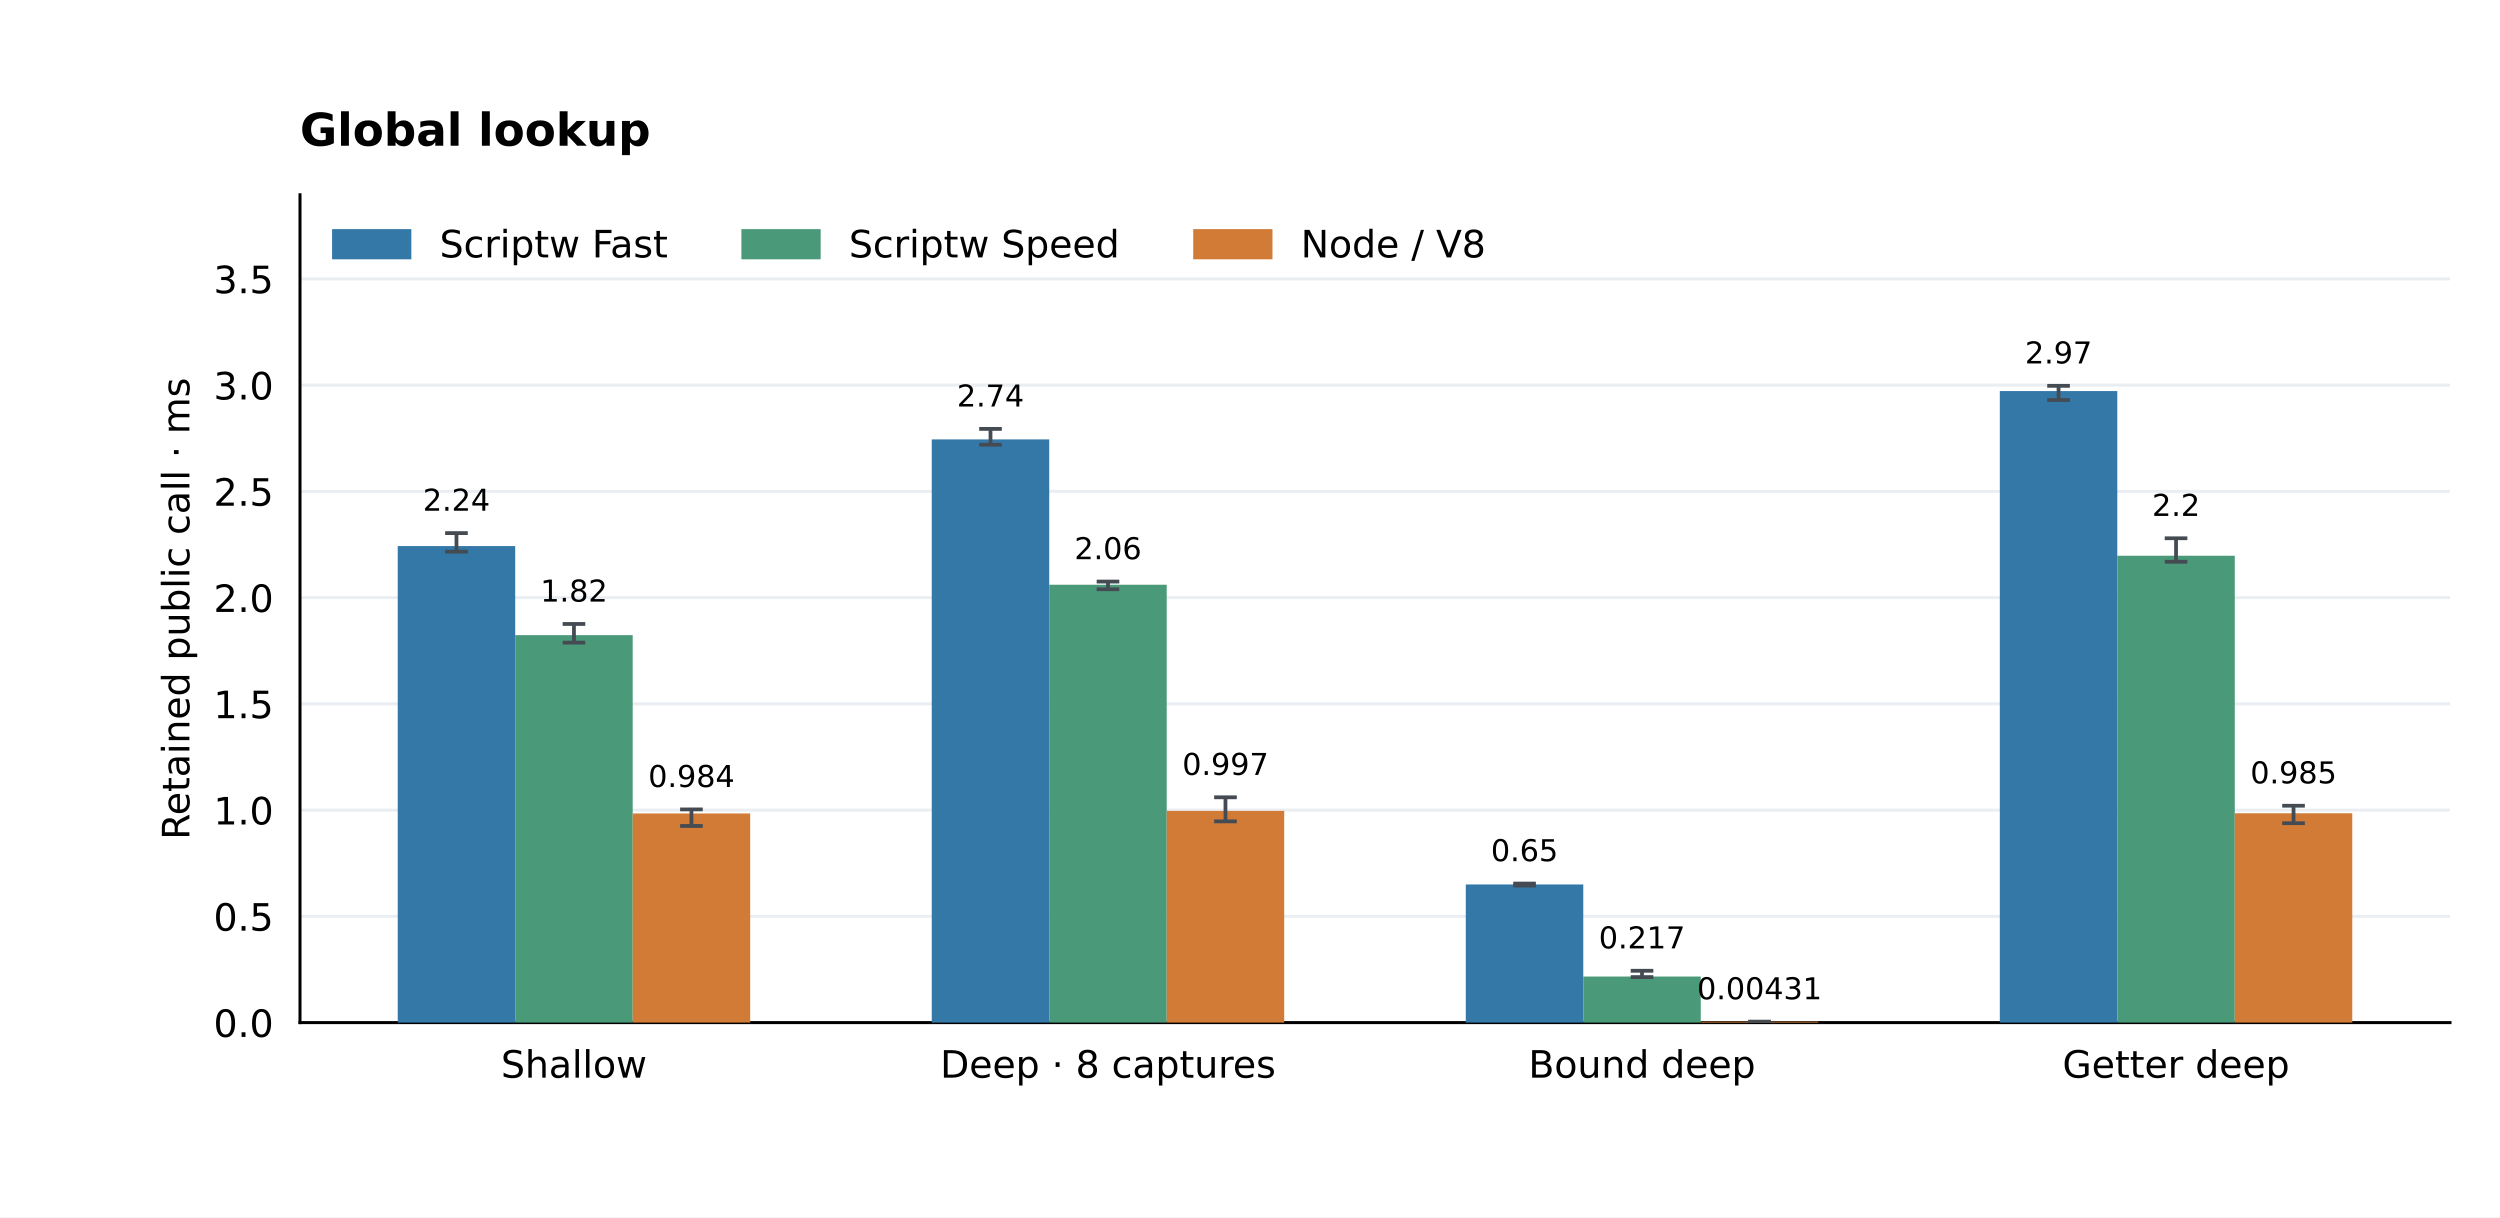
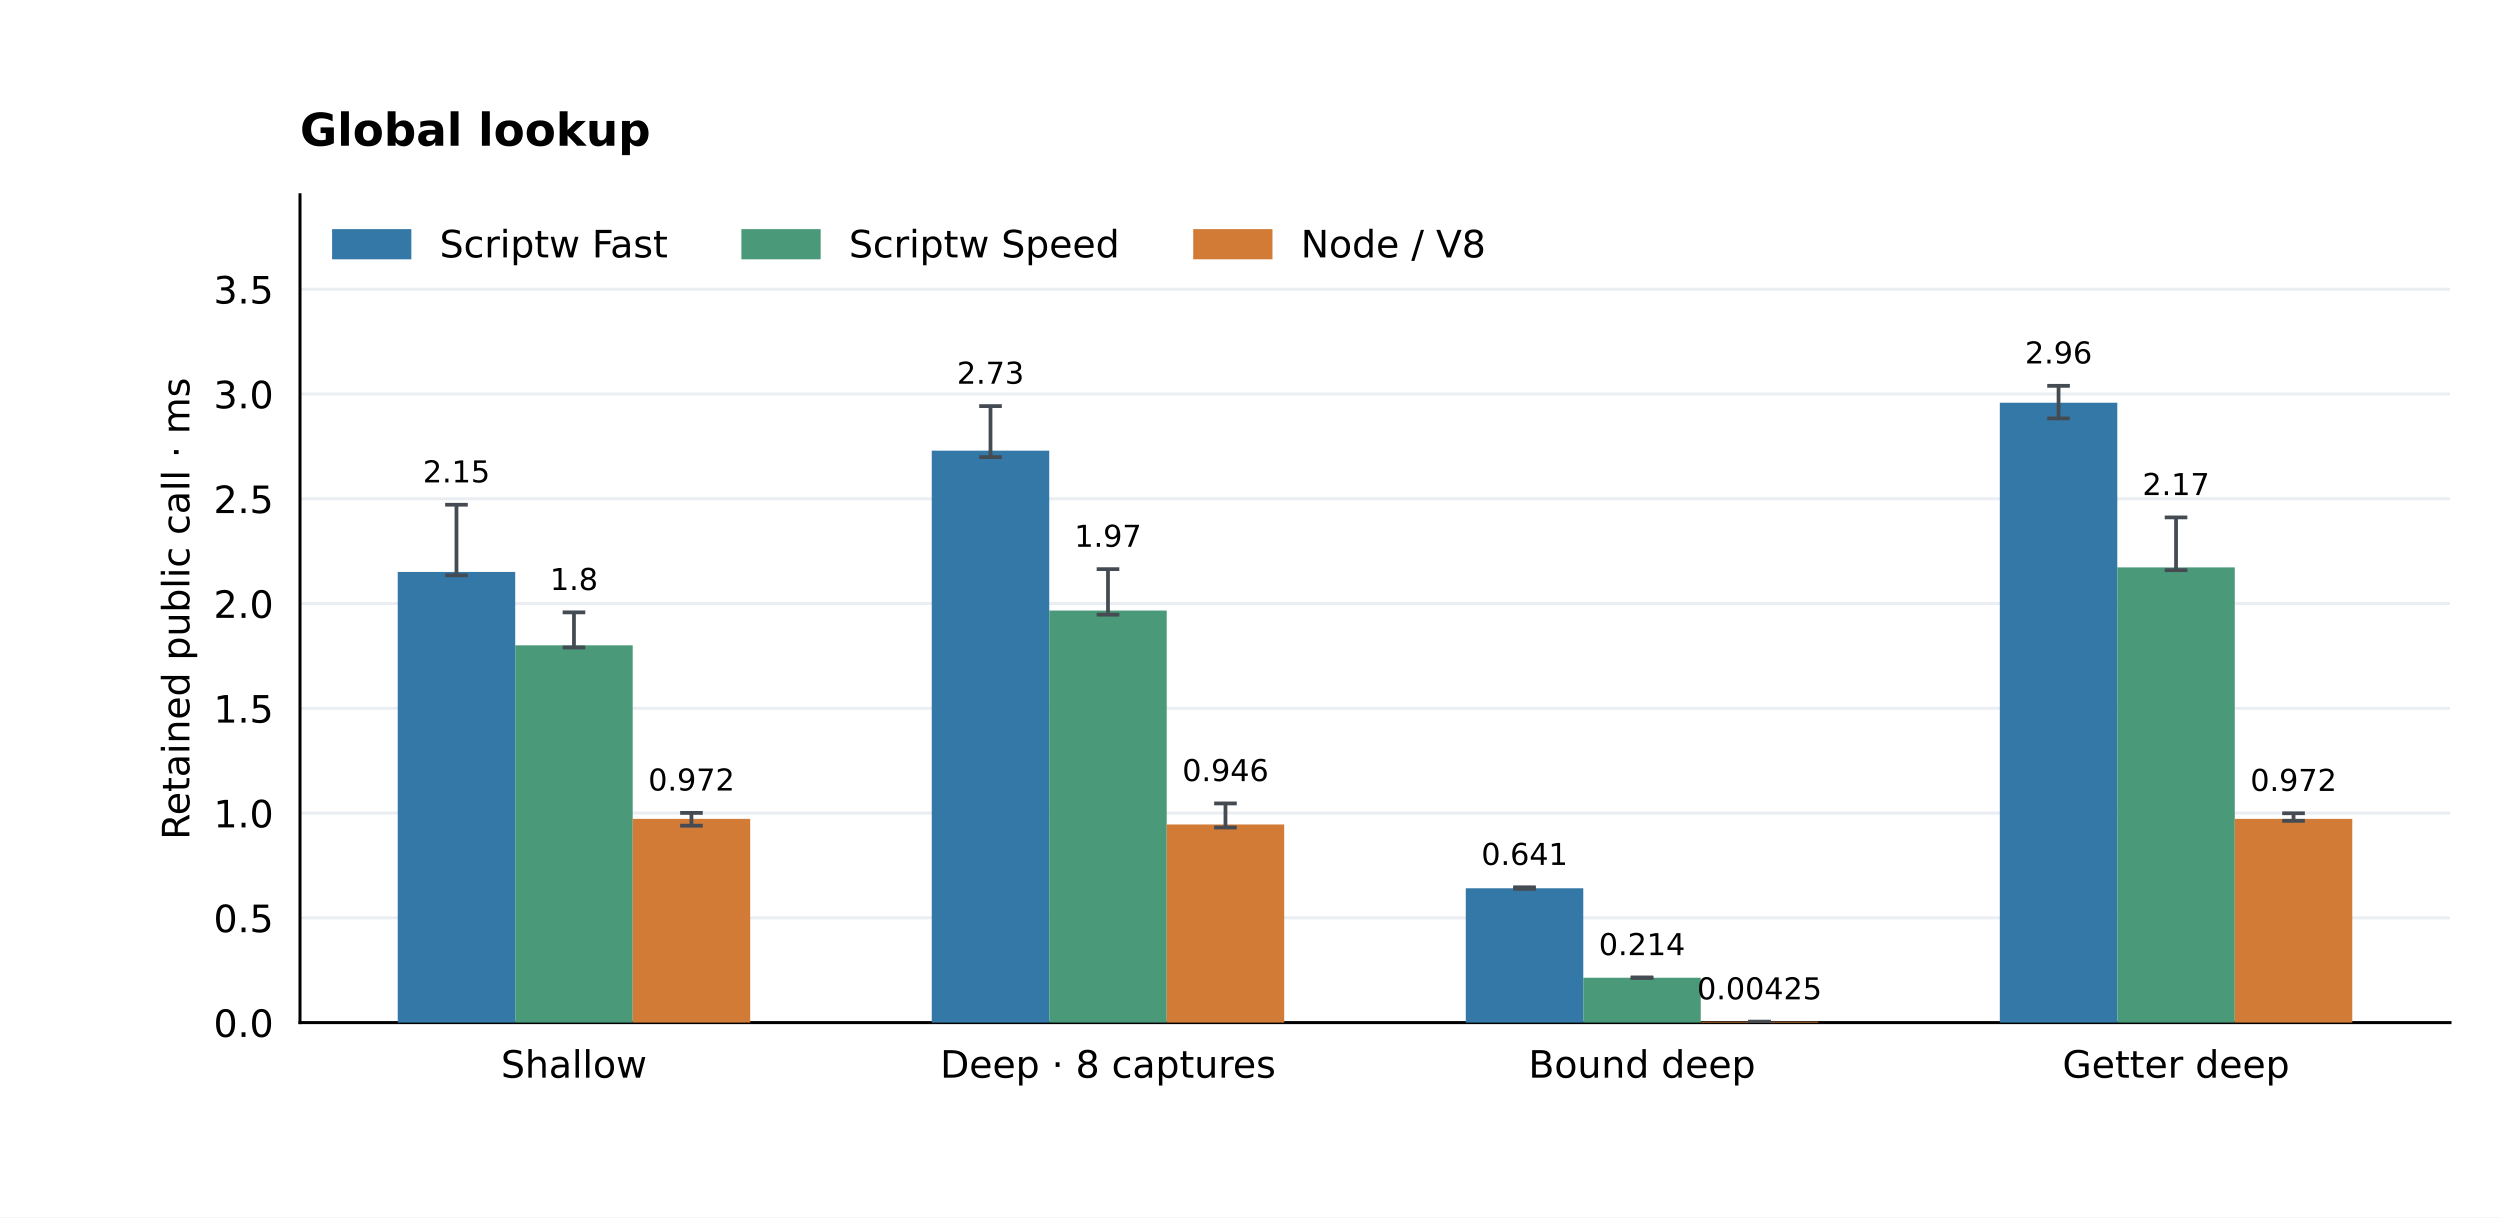
<svg xmlns="http://www.w3.org/2000/svg" xmlns:xlink="http://www.w3.org/1999/xlink" width="662.4pt" height="322.56pt" viewBox="0 0 662.4 322.56" version="1.1">
  <defs>
    <style type="text/css">*{stroke-linejoin: round; stroke-linecap: butt}</style>
  </defs>
  <g id="figure_1">
    <g id="patch_1">
      <path d="M 0 322.56 L 662.4 322.56 L 662.4 0 L 0 0 z " style="fill: #ffffff" />
    </g>
    <g id="axes_1">
      <g id="patch_2">
        <path d="M 79.488 270.95 L 649.152 270.95 L 649.152 51.61 L 79.488 51.61 z " style="fill: #ffffff" />
      </g>
      <g id="matplotlib.axis_1">
        <g id="xtick_1">
          <g id="line2d_1" />
          <g id="text_1">
            <text style="font-size: 10px; font-family: 'DejaVu Sans'; text-anchor: middle" x="152.076" y="285.549" transform="rotate(-0 152.0756 285.5488)">Shallow</text>
          </g>
        </g>
        <g id="xtick_2">
          <g id="line2d_2" />
          <g id="text_2">
            <text style="font-size: 10px; font-family: 'DejaVu Sans'; text-anchor: middle" x="293.572" y="285.548" transform="rotate(-0 293.5719 285.5481)">Deep · 8 captures</text>
          </g>
        </g>
        <g id="xtick_3">
          <g id="line2d_3" />
          <g id="text_3">
            <text style="font-size: 10px; font-family: 'DejaVu Sans'; text-anchor: middle" x="435.068" y="285.549" transform="rotate(-0 435.0681 285.5488)">Bound deep</text>
          </g>
        </g>
        <g id="xtick_4">
          <g id="line2d_4" />
          <g id="text_4">
            <text style="font-size: 10px; font-family: 'DejaVu Sans'; text-anchor: middle" x="576.564" y="285.549" transform="rotate(-0 576.5644 285.5488)">Getter deep</text>
          </g>
        </g>
      </g>
      <g id="matplotlib.axis_2">
        <g id="ytick_1">
          <g id="line2d_5">
            <path d="M 79.488 270.95 L 649.152 270.95 " clip-path="url(#p67794a1c8d)" style="fill: none; stroke: #eaeef2; stroke-width: 0.8; stroke-linecap: square" />
          </g>
          <g id="line2d_6" />
          <g id="text_5">
            <text style="font-size: 10px; font-family: 'DejaVu Sans'; text-anchor: end" x="72.488" y="274.749" transform="rotate(-0 72.488 274.7492)">0.0</text>
          </g>
        </g>
        <g id="ytick_2">
          <g id="line2d_7">
-             <path d="M 79.488 242.799 L 649.152 242.799 " clip-path="url(#p67794a1c8d)" style="fill: none; stroke: #eaeef2; stroke-width: 0.8; stroke-linecap: square" />
+             <path d="M 79.488 243.19 L 649.152 243.19 " clip-path="url(#p67794a1c8d)" style="fill: none; stroke: #eaeef2; stroke-width: 0.8; stroke-linecap: square" />
          </g>
          <g id="line2d_8" />
          <g id="text_6">
-             <text style="font-size: 10px; font-family: 'DejaVu Sans'; text-anchor: end" x="72.488" y="246.598" transform="rotate(-0 72.488 246.5981)">0.5</text>
+             <text style="font-size: 10px; font-family: 'DejaVu Sans'; text-anchor: end" x="72.488" y="246.989" transform="rotate(-0 72.488 246.9891)">0.5</text>
          </g>
        </g>
        <g id="ytick_3">
          <g id="line2d_9">
-             <path d="M 79.488 214.648 L 649.152 214.648 " clip-path="url(#p67794a1c8d)" style="fill: none; stroke: #eaeef2; stroke-width: 0.8; stroke-linecap: square" />
+             <path d="M 79.488 215.43 L 649.152 215.43 " clip-path="url(#p67794a1c8d)" style="fill: none; stroke: #eaeef2; stroke-width: 0.8; stroke-linecap: square" />
          </g>
          <g id="line2d_10" />
          <g id="text_7">
-             <text style="font-size: 10px; font-family: 'DejaVu Sans'; text-anchor: end" x="72.488" y="218.447" transform="rotate(-0 72.488 218.4471)">1.0</text>
+             <text style="font-size: 10px; font-family: 'DejaVu Sans'; text-anchor: end" x="72.488" y="219.229" transform="rotate(-0 72.488 219.2291)">1.0</text>
          </g>
        </g>
        <g id="ytick_4">
          <g id="line2d_11">
-             <path d="M 79.488 186.497 L 649.152 186.497 " clip-path="url(#p67794a1c8d)" style="fill: none; stroke: #eaeef2; stroke-width: 0.8; stroke-linecap: square" />
+             <path d="M 79.488 187.67 L 649.152 187.67 " clip-path="url(#p67794a1c8d)" style="fill: none; stroke: #eaeef2; stroke-width: 0.8; stroke-linecap: square" />
          </g>
          <g id="line2d_12" />
          <g id="text_8">
-             <text style="font-size: 10px; font-family: 'DejaVu Sans'; text-anchor: end" x="72.488" y="190.296" transform="rotate(-0 72.488 190.296)">1.5</text>
+             <text style="font-size: 10px; font-family: 'DejaVu Sans'; text-anchor: end" x="72.488" y="191.469" transform="rotate(-0 72.488 191.469)">1.5</text>
          </g>
        </g>
        <g id="ytick_5">
          <g id="line2d_13">
-             <path d="M 79.488 158.346 L 649.152 158.346 " clip-path="url(#p67794a1c8d)" style="fill: none; stroke: #eaeef2; stroke-width: 0.8; stroke-linecap: square" />
+             <path d="M 79.488 159.91 L 649.152 159.91 " clip-path="url(#p67794a1c8d)" style="fill: none; stroke: #eaeef2; stroke-width: 0.8; stroke-linecap: square" />
          </g>
          <g id="line2d_14" />
          <g id="text_9">
-             <text style="font-size: 10px; font-family: 'DejaVu Sans'; text-anchor: end" x="72.488" y="162.145" transform="rotate(-0 72.488 162.1449)">2.0</text>
+             <text style="font-size: 10px; font-family: 'DejaVu Sans'; text-anchor: end" x="72.488" y="163.709" transform="rotate(-0 72.488 163.7089)">2.0</text>
          </g>
        </g>
        <g id="ytick_6">
          <g id="line2d_15">
-             <path d="M 79.488 130.195 L 649.152 130.195 " clip-path="url(#p67794a1c8d)" style="fill: none; stroke: #eaeef2; stroke-width: 0.8; stroke-linecap: square" />
+             <path d="M 79.488 132.15 L 649.152 132.15 " clip-path="url(#p67794a1c8d)" style="fill: none; stroke: #eaeef2; stroke-width: 0.8; stroke-linecap: square" />
          </g>
          <g id="line2d_16" />
          <g id="text_10">
-             <text style="font-size: 10px; font-family: 'DejaVu Sans'; text-anchor: end" x="72.488" y="133.994" transform="rotate(-0 72.488 133.9938)">2.5</text>
+             <text style="font-size: 10px; font-family: 'DejaVu Sans'; text-anchor: end" x="72.488" y="135.949" transform="rotate(-0 72.488 135.9488)">2.5</text>
          </g>
        </g>
        <g id="ytick_7">
          <g id="line2d_17">
-             <path d="M 79.488 102.044 L 649.152 102.044 " clip-path="url(#p67794a1c8d)" style="fill: none; stroke: #eaeef2; stroke-width: 0.8; stroke-linecap: square" />
+             <path d="M 79.488 104.39 L 649.152 104.39 " clip-path="url(#p67794a1c8d)" style="fill: none; stroke: #eaeef2; stroke-width: 0.8; stroke-linecap: square" />
          </g>
          <g id="line2d_18" />
          <g id="text_11">
-             <text style="font-size: 10px; font-family: 'DejaVu Sans'; text-anchor: end" x="72.488" y="105.843" transform="rotate(-0 72.488 105.8427)">3.0</text>
+             <text style="font-size: 10px; font-family: 'DejaVu Sans'; text-anchor: end" x="72.488" y="108.189" transform="rotate(-0 72.488 108.1887)">3.0</text>
          </g>
        </g>
        <g id="ytick_8">
          <g id="line2d_19">
-             <path d="M 79.488 73.893 L 649.152 73.893 " clip-path="url(#p67794a1c8d)" style="fill: none; stroke: #eaeef2; stroke-width: 0.8; stroke-linecap: square" />
+             <path d="M 79.488 76.63 L 649.152 76.63 " clip-path="url(#p67794a1c8d)" style="fill: none; stroke: #eaeef2; stroke-width: 0.8; stroke-linecap: square" />
          </g>
          <g id="line2d_20" />
          <g id="text_12">
-             <text style="font-size: 10px; font-family: 'DejaVu Sans'; text-anchor: end" x="72.488" y="77.692" transform="rotate(-0 72.488 77.69164)">3.5</text>
+             <text style="font-size: 10px; font-family: 'DejaVu Sans'; text-anchor: end" x="72.488" y="80.429" transform="rotate(-0 72.488 80.42863)">3.5</text>
          </g>
        </g>
        <g id="text_13">
          <text style="font-size: 10px; font-family: 'DejaVu Sans'; text-anchor: middle" x="50.183" y="161.28" transform="rotate(-90 50.18253 161.28)">Retained public call · ms</text>
        </g>
      </g>
      <g id="patch_3">
        <path d="M 79.488 270.95 L 79.488 51.61 " style="fill: none; stroke: #000000; stroke-width: 0.8; stroke-linejoin: miter; stroke-linecap: square" />
      </g>
      <g id="patch_4">
        <path d="M 79.488 270.95 L 649.152 270.95 " style="fill: none; stroke: #000000; stroke-width: 0.8; stroke-linejoin: miter; stroke-linecap: square" />
      </g>
      <g id="patch_5">
-         <path d="M 105.382 270.95 L 136.511 270.95 L 136.511 144.679 L 105.382 144.679 z " clip-path="url(#p67794a1c8d)" style="fill: #3478a8" />
+         <path d="M 105.382 270.95 L 136.511 270.95 L 136.511 151.531 L 105.382 151.531 z " clip-path="url(#p67794a1c8d)" style="fill: #3478a8" />
      </g>
      <g id="text_14">
-         <text style="font-size: 8px; font-family: 'DejaVu Sans'; text-anchor: middle" x="120.946" y="135.325" transform="rotate(-0 120.9464 135.3254)">2.24</text>
+         <text style="font-size: 8px; font-family: 'DejaVu Sans'; text-anchor: middle" x="120.946" y="127.813" transform="rotate(-0 120.9464 127.813)">2.15</text>
      </g>
      <g id="patch_6">
-         <path d="M 246.878 270.95 L 278.007 270.95 L 278.007 116.431 L 246.878 116.431 z " clip-path="url(#p67794a1c8d)" style="fill: #3478a8" />
+         <path d="M 246.878 270.95 L 278.007 270.95 L 278.007 119.406 L 246.878 119.406 z " clip-path="url(#p67794a1c8d)" style="fill: #3478a8" />
      </g>
      <g id="text_15">
-         <text style="font-size: 8px; font-family: 'DejaVu Sans'; text-anchor: middle" x="262.443" y="107.722" transform="rotate(-0 262.4427 107.7221)">2.74</text>
+         <text style="font-size: 8px; font-family: 'DejaVu Sans'; text-anchor: middle" x="262.443" y="101.674" transform="rotate(-0 262.4427 101.6744)">2.73</text>
      </g>
      <g id="patch_7">
-         <path d="M 388.374 270.95 L 419.504 270.95 L 419.504 234.345 L 388.374 234.345 z " clip-path="url(#p67794a1c8d)" style="fill: #3478a8" />
+         <path d="M 388.374 270.95 L 419.504 270.95 L 419.504 235.348 L 388.374 235.348 z " clip-path="url(#p67794a1c8d)" style="fill: #3478a8" />
      </g>
      <g id="text_16">
-         <text style="font-size: 8px; font-family: 'DejaVu Sans'; text-anchor: middle" x="403.939" y="228.184" transform="rotate(-0 403.939 228.1837)">0.65</text>
+         <text style="font-size: 8px; font-family: 'DejaVu Sans'; text-anchor: middle" x="403.939" y="229.171" transform="rotate(-0 403.939 229.171)">0.641</text>
      </g>
      <g id="patch_8">
-         <path d="M 529.871 270.95 L 561 270.95 L 561 103.613 L 529.871 103.613 z " clip-path="url(#p67794a1c8d)" style="fill: #3478a8" />
+         <path d="M 529.871 270.95 L 561 270.95 L 561 106.702 L 529.871 106.702 z " clip-path="url(#p67794a1c8d)" style="fill: #3478a8" />
      </g>
      <g id="text_17">
-         <text style="font-size: 8px; font-family: 'DejaVu Sans'; text-anchor: middle" x="545.435" y="96.305" transform="rotate(-0 545.4352 96.30483)">2.97</text>
+         <text style="font-size: 8px; font-family: 'DejaVu Sans'; text-anchor: middle" x="545.435" y="96.305" transform="rotate(-0 545.4352 96.30483)">2.96</text>
      </g>
      <g id="patch_9">
-         <path d="M 136.511 270.95 L 167.64 270.95 L 167.64 168.279 L 136.511 168.279 z " clip-path="url(#p67794a1c8d)" style="fill: #4a9a79" />
+         <path d="M 136.511 270.95 L 167.64 270.95 L 167.64 170.98 L 136.511 170.98 z " clip-path="url(#p67794a1c8d)" style="fill: #4a9a79" />
      </g>
      <g id="text_18">
-         <text style="font-size: 8px; font-family: 'DejaVu Sans'; text-anchor: middle" x="152.076" y="159.407" transform="rotate(-0 152.0756 159.4071)">1.82</text>
+         <text style="font-size: 8px; font-family: 'DejaVu Sans'; text-anchor: middle" x="152.076" y="156.33" transform="rotate(-0 152.0756 156.3296)">1.8</text>
      </g>
      <g id="patch_10">
-         <path d="M 278.007 270.95 L 309.136 270.95 L 309.136 154.926 L 278.007 154.926 z " clip-path="url(#p67794a1c8d)" style="fill: #4a9a79" />
+         <path d="M 278.007 270.95 L 309.136 270.95 L 309.136 161.766 L 278.007 161.766 z " clip-path="url(#p67794a1c8d)" style="fill: #4a9a79" />
      </g>
      <g id="text_19">
-         <text style="font-size: 8px; font-family: 'DejaVu Sans'; text-anchor: middle" x="293.572" y="148.171" transform="rotate(-0 293.5719 148.171)">2.06</text>
+         <text style="font-size: 8px; font-family: 'DejaVu Sans'; text-anchor: middle" x="293.572" y="144.878" transform="rotate(-0 293.5719 144.8785)">1.97</text>
      </g>
      <g id="patch_11">
-         <path d="M 419.504 270.95 L 450.633 270.95 L 450.633 258.738 L 419.504 258.738 z " clip-path="url(#p67794a1c8d)" style="fill: #4a9a79" />
+         <path d="M 419.504 270.95 L 450.633 270.95 L 450.633 259.056 L 419.504 259.056 z " clip-path="url(#p67794a1c8d)" style="fill: #4a9a79" />
      </g>
      <g id="text_20">
-         <text style="font-size: 8px; font-family: 'DejaVu Sans'; text-anchor: middle" x="435.068" y="251.291" transform="rotate(-0 435.0681 251.2906)">0.217</text>
+         <text style="font-size: 8px; font-family: 'DejaVu Sans'; text-anchor: middle" x="435.068" y="253.065" transform="rotate(-0 435.0681 253.0645)">0.214</text>
      </g>
      <g id="patch_12">
-         <path d="M 561 270.95 L 592.129 270.95 L 592.129 147.244 L 561 147.244 z " clip-path="url(#p67794a1c8d)" style="fill: #4a9a79" />
+         <path d="M 561 270.95 L 592.129 270.95 L 592.129 150.338 L 561 150.338 z " clip-path="url(#p67794a1c8d)" style="fill: #4a9a79" />
      </g>
      <g id="text_21">
-         <text style="font-size: 8px; font-family: 'DejaVu Sans'; text-anchor: middle" x="576.564" y="136.697" transform="rotate(-0 576.5644 136.6972)">2.2</text>
+         <text style="font-size: 8px; font-family: 'DejaVu Sans'; text-anchor: middle" x="576.564" y="131.165" transform="rotate(-0 576.5644 131.1651)">2.17</text>
      </g>
      <g id="patch_13">
-         <path d="M 167.64 270.95 L 198.769 270.95 L 198.769 215.537 L 167.64 215.537 z " clip-path="url(#p67794a1c8d)" style="fill: #d17b36" />
+         <path d="M 167.64 270.95 L 198.769 270.95 L 198.769 216.972 L 167.64 216.972 z " clip-path="url(#p67794a1c8d)" style="fill: #d17b36" />
      </g>
      <g id="text_22">
-         <text style="font-size: 8px; font-family: 'DejaVu Sans'; text-anchor: middle" x="183.205" y="208.533" transform="rotate(-0 183.2048 208.5334)">0.984</text>
+         <text style="font-size: 8px; font-family: 'DejaVu Sans'; text-anchor: middle" x="183.205" y="209.464" transform="rotate(-0 183.2048 209.4645)">0.972</text>
      </g>
      <g id="patch_14">
-         <path d="M 309.136 270.95 L 340.266 270.95 L 340.266 214.845 L 309.136 214.845 z " clip-path="url(#p67794a1c8d)" style="fill: #d17b36" />
+         <path d="M 309.136 270.95 L 340.266 270.95 L 340.266 218.443 L 309.136 218.443 z " clip-path="url(#p67794a1c8d)" style="fill: #d17b36" />
      </g>
      <g id="text_23">
-         <text style="font-size: 8px; font-family: 'DejaVu Sans'; text-anchor: middle" x="324.701" y="205.328" transform="rotate(-0 324.701 205.3277)">0.997</text>
+         <text style="font-size: 8px; font-family: 'DejaVu Sans'; text-anchor: middle" x="324.701" y="206.961" transform="rotate(-0 324.701 206.9607)">0.946</text>
      </g>
      <g id="patch_15">
-         <path d="M 450.633 270.95 L 481.762 270.95 L 481.762 270.708 L 450.633 270.708 z " clip-path="url(#p67794a1c8d)" style="fill: #d17b36" />
+         <path d="M 450.633 270.95 L 481.762 270.95 L 481.762 270.715 L 450.633 270.715 z " clip-path="url(#p67794a1c8d)" style="fill: #d17b36" />
      </g>
      <g id="text_24">
-         <text style="font-size: 8px; font-family: 'DejaVu Sans'; text-anchor: middle" x="466.197" y="264.771" transform="rotate(-0 466.1973 264.7707)">0.00431</text>
+         <text style="font-size: 8px; font-family: 'DejaVu Sans'; text-anchor: middle" x="466.197" y="264.79" transform="rotate(-0 466.1973 264.7905)">0.00425</text>
      </g>
      <g id="patch_16">
-         <path d="M 592.129 270.95 L 623.258 270.95 L 623.258 215.484 L 592.129 215.484 z " clip-path="url(#p67794a1c8d)" style="fill: #d17b36" />
+         <path d="M 592.129 270.95 L 623.258 270.95 L 623.258 216.963 L 592.129 216.963 z " clip-path="url(#p67794a1c8d)" style="fill: #d17b36" />
      </g>
      <g id="text_25">
-         <text style="font-size: 8px; font-family: 'DejaVu Sans'; text-anchor: middle" x="607.694" y="207.568" transform="rotate(-0 607.6936 207.5682)">0.985</text>
+         <text style="font-size: 8px; font-family: 'DejaVu Sans'; text-anchor: middle" x="607.694" y="209.559" transform="rotate(-0 607.6936 209.559)">0.972</text>
      </g>
      <g id="text_26">
        <text style="font-weight: 700; font-size: 12px; font-family: 'DejaVu Sans'; text-anchor: start" x="79.488" y="38.61" transform="rotate(-0 79.488 38.6096)">Global lookup</text>
      </g>
      <g id="LineCollection_1">
-         <path d="M 120.946 146.164 L 120.946 141.247 " clip-path="url(#p67794a1c8d)" style="fill: none; stroke: #444b52" />
+         <path d="M 120.946 152.438 L 120.946 133.735 " clip-path="url(#p67794a1c8d)" style="fill: none; stroke: #444b52" />
      </g>
      <g id="line2d_21">
        <defs>
          <path id="m2ee11385bc" d="M 3 0 L -3 -0 " style="stroke: #444b52" />
        </defs>
        <g clip-path="url(#p67794a1c8d)">
-           <use xlink:href="#m2ee11385bc" x="120.946" y="146.164" style="fill: #1f77b4; stroke: #444b52" />
+           <use xlink:href="#m2ee11385bc" x="120.946" y="152.438" style="fill: #1f77b4; stroke: #444b52" />
        </g>
      </g>
      <g id="line2d_22">
        <g clip-path="url(#p67794a1c8d)">
-           <use xlink:href="#m2ee11385bc" x="120.946" y="141.247" style="fill: #1f77b4; stroke: #444b52" />
+           <use xlink:href="#m2ee11385bc" x="120.946" y="133.735" style="fill: #1f77b4; stroke: #444b52" />
        </g>
      </g>
      <g id="LineCollection_2">
-         <path d="M 262.443 117.836 L 262.443 113.644 " clip-path="url(#p67794a1c8d)" style="fill: none; stroke: #444b52" />
+         <path d="M 262.443 121.111 L 262.443 107.596 " clip-path="url(#p67794a1c8d)" style="fill: none; stroke: #444b52" />
      </g>
      <g id="line2d_23">
        <g clip-path="url(#p67794a1c8d)">
-           <use xlink:href="#m2ee11385bc" x="262.443" y="117.836" style="fill: #1f77b4; stroke: #444b52" />
+           <use xlink:href="#m2ee11385bc" x="262.443" y="121.111" style="fill: #1f77b4; stroke: #444b52" />
        </g>
      </g>
      <g id="line2d_24">
        <g clip-path="url(#p67794a1c8d)">
-           <use xlink:href="#m2ee11385bc" x="262.443" y="113.644" style="fill: #1f77b4; stroke: #444b52" />
+           <use xlink:href="#m2ee11385bc" x="262.443" y="107.596" style="fill: #1f77b4; stroke: #444b52" />
        </g>
      </g>
      <g id="LineCollection_3">
-         <path d="M 403.939 234.649 L 403.939 234.106 " clip-path="url(#p67794a1c8d)" style="fill: none; stroke: #444b52" />
+         <path d="M 403.939 235.507 L 403.939 235.093 " clip-path="url(#p67794a1c8d)" style="fill: none; stroke: #444b52" />
      </g>
      <g id="line2d_25">
        <g clip-path="url(#p67794a1c8d)">
-           <use xlink:href="#m2ee11385bc" x="403.939" y="234.649" style="fill: #1f77b4; stroke: #444b52" />
+           <use xlink:href="#m2ee11385bc" x="403.939" y="235.507" style="fill: #1f77b4; stroke: #444b52" />
        </g>
      </g>
      <g id="line2d_26">
        <g clip-path="url(#p67794a1c8d)">
-           <use xlink:href="#m2ee11385bc" x="403.939" y="234.106" style="fill: #1f77b4; stroke: #444b52" />
+           <use xlink:href="#m2ee11385bc" x="403.939" y="235.093" style="fill: #1f77b4; stroke: #444b52" />
        </g>
      </g>
      <g id="LineCollection_4">
-         <path d="M 545.435 105.994 L 545.435 102.227 " clip-path="url(#p67794a1c8d)" style="fill: none; stroke: #444b52" />
+         <path d="M 545.435 110.859 L 545.435 102.227 " clip-path="url(#p67794a1c8d)" style="fill: none; stroke: #444b52" />
      </g>
      <g id="line2d_27">
        <g clip-path="url(#p67794a1c8d)">
-           <use xlink:href="#m2ee11385bc" x="545.435" y="105.994" style="fill: #1f77b4; stroke: #444b52" />
+           <use xlink:href="#m2ee11385bc" x="545.435" y="110.859" style="fill: #1f77b4; stroke: #444b52" />
        </g>
      </g>
      <g id="line2d_28">
        <g clip-path="url(#p67794a1c8d)">
          <use xlink:href="#m2ee11385bc" x="545.435" y="102.227" style="fill: #1f77b4; stroke: #444b52" />
        </g>
      </g>
      <g id="LineCollection_5">
-         <path d="M 152.076 170.27 L 152.076 165.329 " clip-path="url(#p67794a1c8d)" style="fill: none; stroke: #444b52" />
+         <path d="M 152.076 171.559 L 152.076 162.251 " clip-path="url(#p67794a1c8d)" style="fill: none; stroke: #444b52" />
      </g>
      <g id="line2d_29">
        <g clip-path="url(#p67794a1c8d)">
-           <use xlink:href="#m2ee11385bc" x="152.076" y="170.27" style="fill: #1f77b4; stroke: #444b52" />
+           <use xlink:href="#m2ee11385bc" x="152.076" y="171.559" style="fill: #1f77b4; stroke: #444b52" />
        </g>
      </g>
      <g id="line2d_30">
        <g clip-path="url(#p67794a1c8d)">
-           <use xlink:href="#m2ee11385bc" x="152.076" y="165.329" style="fill: #1f77b4; stroke: #444b52" />
+           <use xlink:href="#m2ee11385bc" x="152.076" y="162.251" style="fill: #1f77b4; stroke: #444b52" />
        </g>
      </g>
      <g id="LineCollection_6">
-         <path d="M 293.572 156.13 L 293.572 154.093 " clip-path="url(#p67794a1c8d)" style="fill: none; stroke: #444b52" />
+         <path d="M 293.572 162.849 L 293.572 150.8 " clip-path="url(#p67794a1c8d)" style="fill: none; stroke: #444b52" />
      </g>
      <g id="line2d_31">
        <g clip-path="url(#p67794a1c8d)">
-           <use xlink:href="#m2ee11385bc" x="293.572" y="156.13" style="fill: #1f77b4; stroke: #444b52" />
+           <use xlink:href="#m2ee11385bc" x="293.572" y="162.849" style="fill: #1f77b4; stroke: #444b52" />
        </g>
      </g>
      <g id="line2d_32">
        <g clip-path="url(#p67794a1c8d)">
-           <use xlink:href="#m2ee11385bc" x="293.572" y="154.093" style="fill: #1f77b4; stroke: #444b52" />
+           <use xlink:href="#m2ee11385bc" x="293.572" y="150.8" style="fill: #1f77b4; stroke: #444b52" />
        </g>
      </g>
      <g id="LineCollection_7">
-         <path d="M 435.068 258.896 L 435.068 257.212 " clip-path="url(#p67794a1c8d)" style="fill: none; stroke: #444b52" />
+         <path d="M 435.068 259.13 L 435.068 258.986 " clip-path="url(#p67794a1c8d)" style="fill: none; stroke: #444b52" />
      </g>
      <g id="line2d_33">
        <g clip-path="url(#p67794a1c8d)">
-           <use xlink:href="#m2ee11385bc" x="435.068" y="258.896" style="fill: #1f77b4; stroke: #444b52" />
+           <use xlink:href="#m2ee11385bc" x="435.068" y="259.13" style="fill: #1f77b4; stroke: #444b52" />
        </g>
      </g>
      <g id="line2d_34">
        <g clip-path="url(#p67794a1c8d)">
-           <use xlink:href="#m2ee11385bc" x="435.068" y="257.212" style="fill: #1f77b4; stroke: #444b52" />
+           <use xlink:href="#m2ee11385bc" x="435.068" y="258.986" style="fill: #1f77b4; stroke: #444b52" />
        </g>
      </g>
      <g id="LineCollection_8">
-         <path d="M 576.564 148.85 L 576.564 142.619 " clip-path="url(#p67794a1c8d)" style="fill: none; stroke: #444b52" />
+         <path d="M 576.564 151.067 L 576.564 137.087 " clip-path="url(#p67794a1c8d)" style="fill: none; stroke: #444b52" />
      </g>
      <g id="line2d_35">
        <g clip-path="url(#p67794a1c8d)">
-           <use xlink:href="#m2ee11385bc" x="576.564" y="148.85" style="fill: #1f77b4; stroke: #444b52" />
+           <use xlink:href="#m2ee11385bc" x="576.564" y="151.067" style="fill: #1f77b4; stroke: #444b52" />
        </g>
      </g>
      <g id="line2d_36">
        <g clip-path="url(#p67794a1c8d)">
-           <use xlink:href="#m2ee11385bc" x="576.564" y="142.619" style="fill: #1f77b4; stroke: #444b52" />
+           <use xlink:href="#m2ee11385bc" x="576.564" y="137.087" style="fill: #1f77b4; stroke: #444b52" />
        </g>
      </g>
      <g id="LineCollection_9">
-         <path d="M 183.205 218.852 L 183.205 214.455 " clip-path="url(#p67794a1c8d)" style="fill: none; stroke: #444b52" />
+         <path d="M 183.205 218.781 L 183.205 215.386 " clip-path="url(#p67794a1c8d)" style="fill: none; stroke: #444b52" />
      </g>
      <g id="line2d_37">
        <g clip-path="url(#p67794a1c8d)">
-           <use xlink:href="#m2ee11385bc" x="183.205" y="218.852" style="fill: #1f77b4; stroke: #444b52" />
+           <use xlink:href="#m2ee11385bc" x="183.205" y="218.781" style="fill: #1f77b4; stroke: #444b52" />
        </g>
      </g>
      <g id="line2d_38">
        <g clip-path="url(#p67794a1c8d)">
-           <use xlink:href="#m2ee11385bc" x="183.205" y="214.455" style="fill: #1f77b4; stroke: #444b52" />
+           <use xlink:href="#m2ee11385bc" x="183.205" y="215.386" style="fill: #1f77b4; stroke: #444b52" />
        </g>
      </g>
      <g id="LineCollection_10">
-         <path d="M 324.701 217.625 L 324.701 211.25 " clip-path="url(#p67794a1c8d)" style="fill: none; stroke: #444b52" />
+         <path d="M 324.701 219.255 L 324.701 212.883 " clip-path="url(#p67794a1c8d)" style="fill: none; stroke: #444b52" />
      </g>
      <g id="line2d_39">
        <g clip-path="url(#p67794a1c8d)">
-           <use xlink:href="#m2ee11385bc" x="324.701" y="217.625" style="fill: #1f77b4; stroke: #444b52" />
+           <use xlink:href="#m2ee11385bc" x="324.701" y="219.255" style="fill: #1f77b4; stroke: #444b52" />
        </g>
      </g>
      <g id="line2d_40">
        <g clip-path="url(#p67794a1c8d)">
-           <use xlink:href="#m2ee11385bc" x="324.701" y="211.25" style="fill: #1f77b4; stroke: #444b52" />
+           <use xlink:href="#m2ee11385bc" x="324.701" y="212.883" style="fill: #1f77b4; stroke: #444b52" />
        </g>
      </g>
      <g id="LineCollection_11">
-         <path d="M 466.197 270.818 L 466.197 270.693 " clip-path="url(#p67794a1c8d)" style="fill: none; stroke: #444b52" />
+         <path d="M 466.197 270.74 L 466.197 270.712 " clip-path="url(#p67794a1c8d)" style="fill: none; stroke: #444b52" />
      </g>
      <g id="line2d_41">
        <g clip-path="url(#p67794a1c8d)">
-           <use xlink:href="#m2ee11385bc" x="466.197" y="270.818" style="fill: #1f77b4; stroke: #444b52" />
+           <use xlink:href="#m2ee11385bc" x="466.197" y="270.74" style="fill: #1f77b4; stroke: #444b52" />
        </g>
      </g>
      <g id="line2d_42">
        <g clip-path="url(#p67794a1c8d)">
-           <use xlink:href="#m2ee11385bc" x="466.197" y="270.693" style="fill: #1f77b4; stroke: #444b52" />
+           <use xlink:href="#m2ee11385bc" x="466.197" y="270.712" style="fill: #1f77b4; stroke: #444b52" />
        </g>
      </g>
      <g id="LineCollection_12">
-         <path d="M 607.694 218.114 L 607.694 213.49 " clip-path="url(#p67794a1c8d)" style="fill: none; stroke: #444b52" />
+         <path d="M 607.694 217.489 L 607.694 215.481 " clip-path="url(#p67794a1c8d)" style="fill: none; stroke: #444b52" />
      </g>
      <g id="line2d_43">
        <g clip-path="url(#p67794a1c8d)">
-           <use xlink:href="#m2ee11385bc" x="607.694" y="218.114" style="fill: #1f77b4; stroke: #444b52" />
+           <use xlink:href="#m2ee11385bc" x="607.694" y="217.489" style="fill: #1f77b4; stroke: #444b52" />
        </g>
      </g>
      <g id="line2d_44">
        <g clip-path="url(#p67794a1c8d)">
-           <use xlink:href="#m2ee11385bc" x="607.694" y="213.49" style="fill: #1f77b4; stroke: #444b52" />
+           <use xlink:href="#m2ee11385bc" x="607.694" y="215.481" style="fill: #1f77b4; stroke: #444b52" />
        </g>
      </g>
      <g id="legend_1">
        <g id="patch_17">
          <path d="M 88.488 68.208 L 108.488 68.208 L 108.488 61.208 L 88.488 61.208 z " style="fill: #3478a8; stroke: #3478a8; stroke-linejoin: miter" />
        </g>
        <g id="text_27">
          <text style="font-size: 10px; font-family: 'DejaVu Sans'; text-anchor: start" x="116.488" y="68.208" transform="rotate(-0 116.488 68.20804)">Scriptw Fast</text>
        </g>
        <g id="patch_18">
          <path d="M 196.941 68.208 L 216.941 68.208 L 216.941 61.208 L 196.941 61.208 z " style="fill: #4a9a79; stroke: #4a9a79; stroke-linejoin: miter" />
        </g>
        <g id="text_28">
          <text style="font-size: 10px; font-family: 'DejaVu Sans'; text-anchor: start" x="224.941" y="68.208" transform="rotate(-0 224.9411 68.20804)">Scriptw Speed</text>
        </g>
        <g id="patch_19">
          <path d="M 316.654 68.208 L 336.654 68.208 L 336.654 61.208 L 316.654 61.208 z " style="fill: #d17b36; stroke: #d17b36; stroke-linejoin: miter" />
        </g>
        <g id="text_29">
          <text style="font-size: 10px; font-family: 'DejaVu Sans'; text-anchor: start" x="344.654" y="68.208" transform="rotate(-0 344.6536 68.20804)">Node / V8</text>
        </g>
      </g>
    </g>
  </g>
  <defs>
    <clipPath id="p67794a1c8d">
      <rect x="79.488" y="51.61" width="569.664" height="219.341" />
    </clipPath>
  </defs>
</svg>
